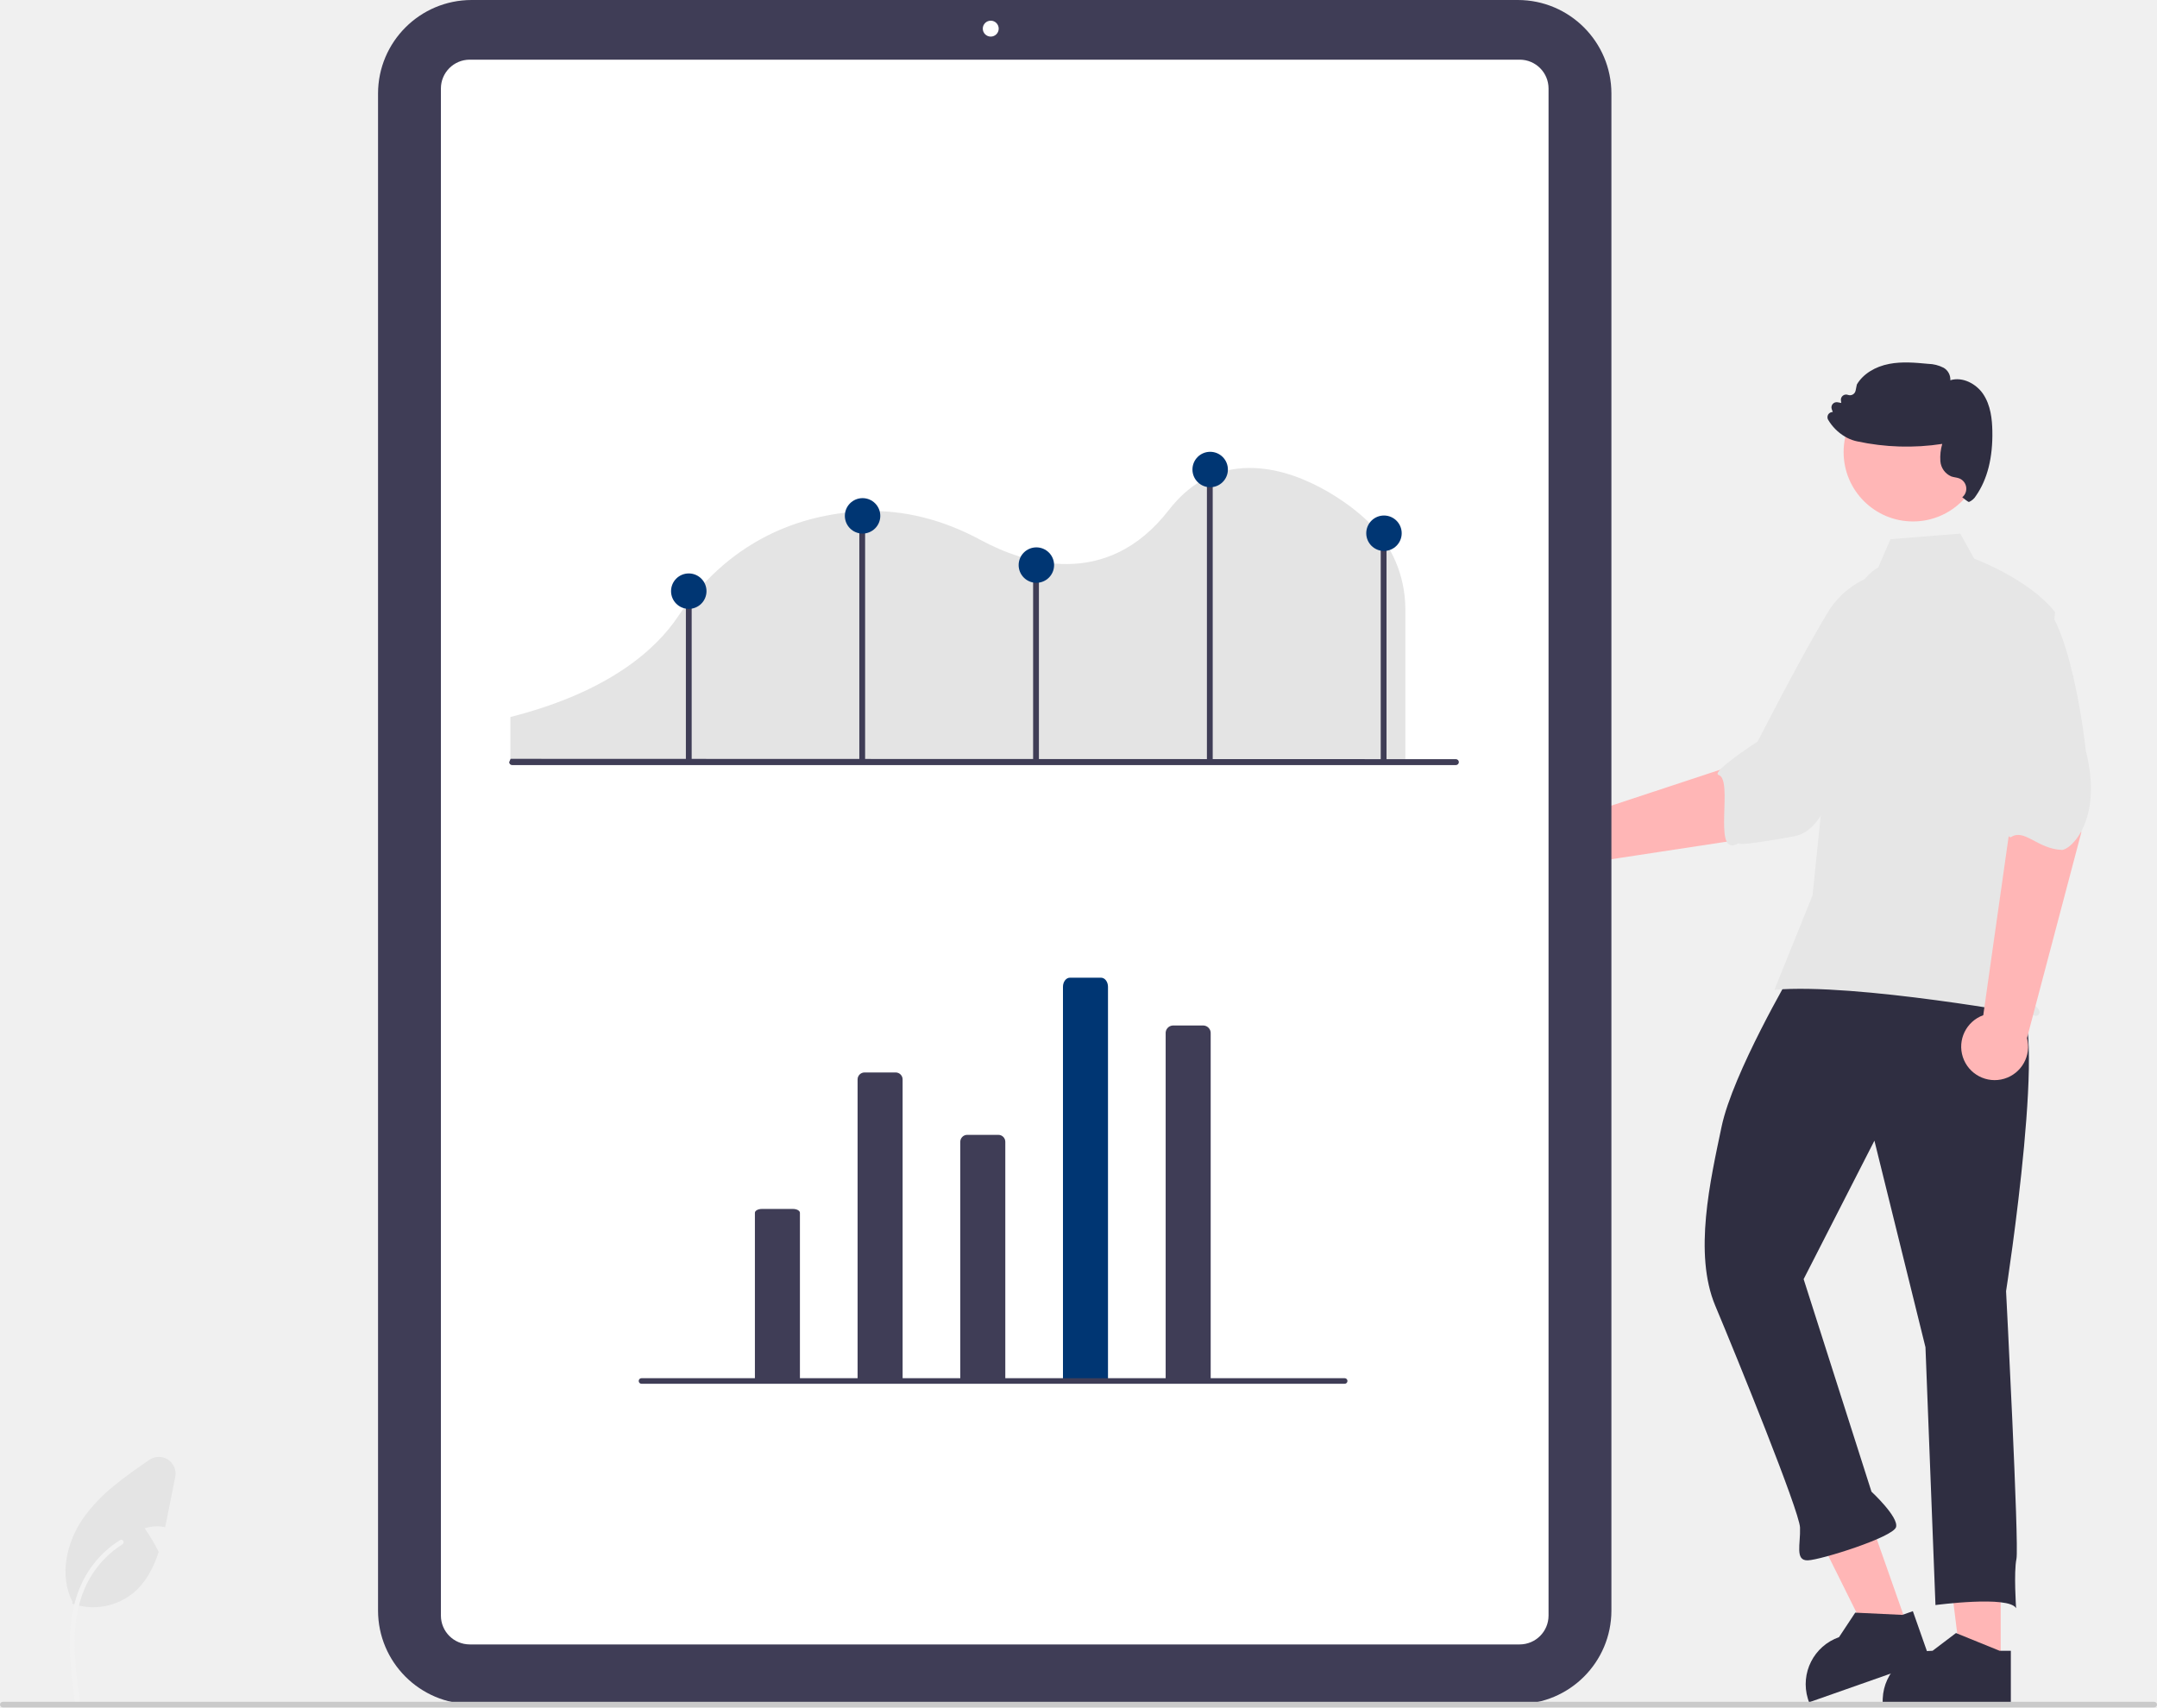
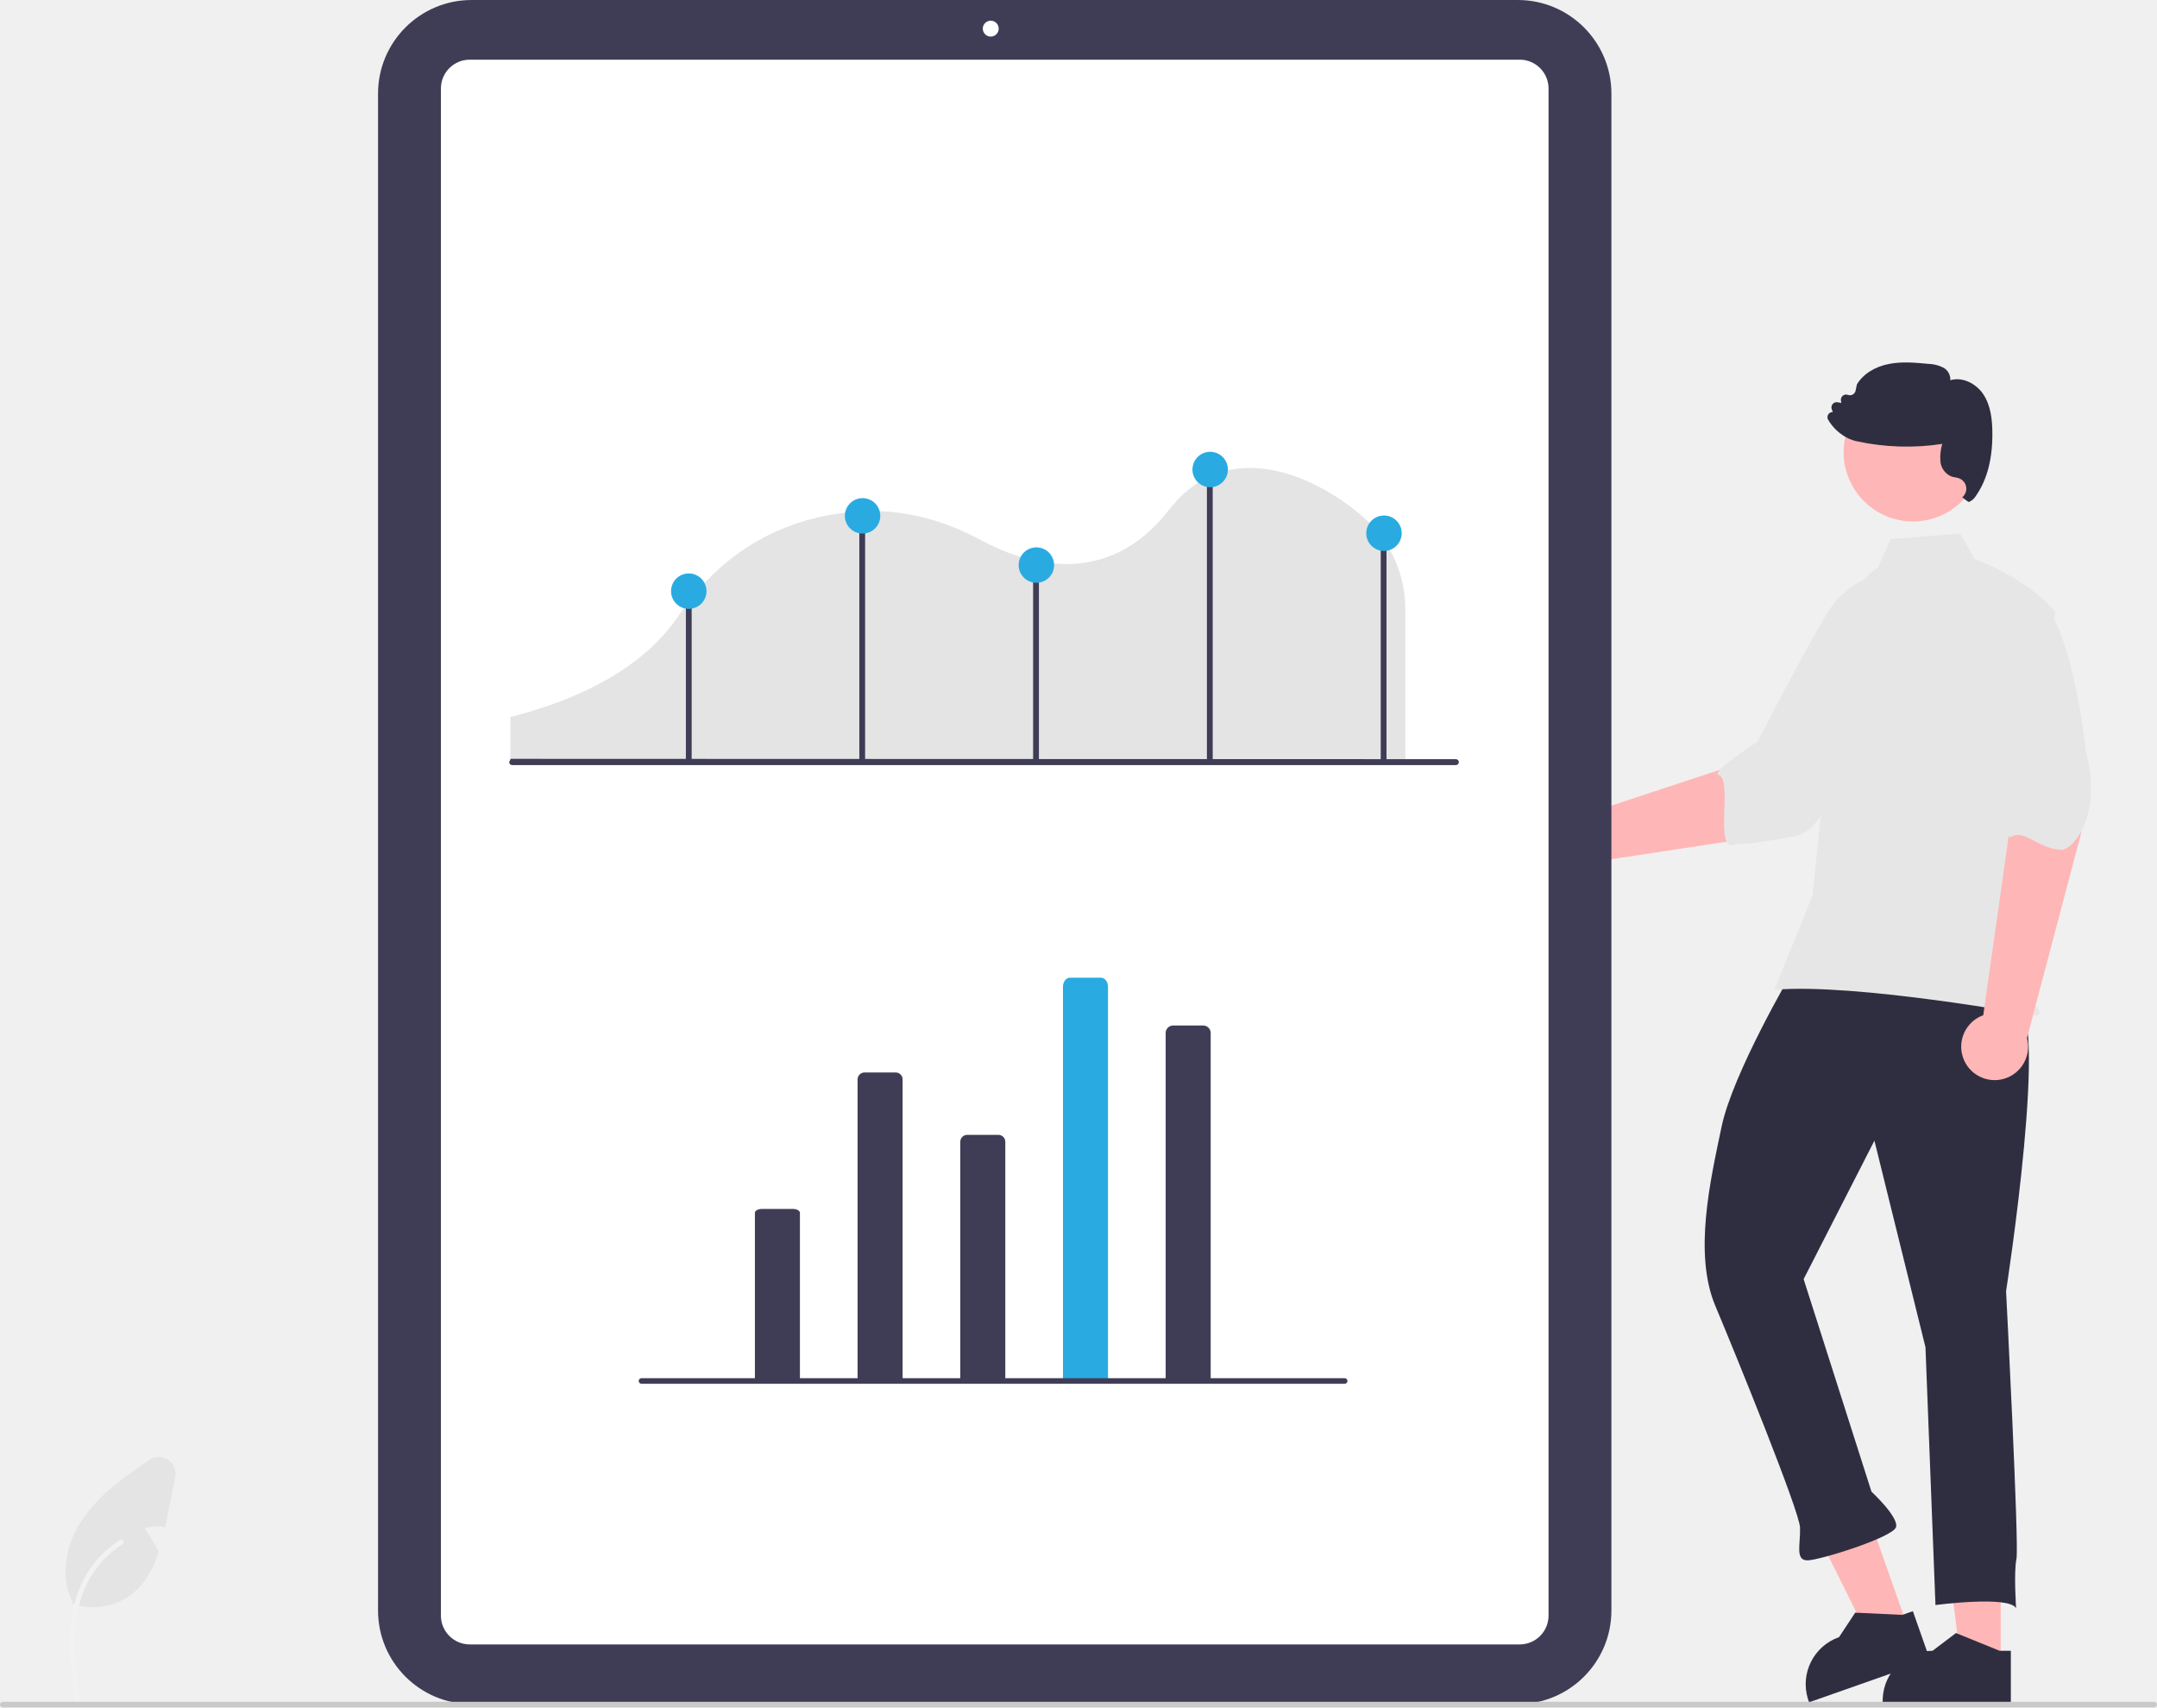
<svg xmlns="http://www.w3.org/2000/svg" data-name="Layer 1" width="773" height="612" viewBox="0 0 773 612">
  <polygon points="716.987 596.364 702.742 596.363 695.965 541.418 716.989 541.419 716.987 596.364" fill="#ffb6b6" />
  <path d="M930.107,735.708l-15.199-6.174-.448-.184-8.393,6.358a17.87,17.87,0,0,0-17.855,17.096c-.023.253-.023.517-.023.782v.586h45.932V735.708Z" transform="translate(-213.5 -144)" fill="#2f2e41" />
  <polygon points="683.627 583.107 670.189 587.835 645.56 538.254 665.392 531.277 683.627 583.107" fill="#ffb6b6" />
  <path d="M895.224,722.842l-16.387-.779-.484-.025-5.807,8.783a17.87,17.87,0,0,0-11.169,22.054c.062.246.15.496.238.745l.195.553,43.328-15.245L899.009,721.51Z" transform="translate(-213.5 -144)" fill="#2f2e41" />
  <path d="M935.521,503.453c13.032-.505-3.111,103.348-3.111,103.348s4.722,91.179,3.721,95.964-.126,17.69-.126,17.69c-2.553-4.647-28.895-1.14-28.895-1.14l-3.583-92.41-18.296-74.042-25.366,49.631,24.312,76.181s9.845,9.11,8.799,12.711-26.836,11.719-31.575,11.903-2.599-5.832-2.829-11.756-22.53-60.826-30.373-79.506-1.746-45.02,2.258-64.16,25.068-55.059,25.068-55.059C881.67,463.32,922.489,503.959,935.521,503.453Z" transform="translate(-213.5 -144)" fill="#2f2e41" />
  <path d="M850.421,442.927l32.631-35.496-26.706-21.073-13.193,29.168-59.855,19.774a11.991,11.991,0,1,0,3.856,17.258Z" transform="translate(-213.5 -144)" fill="#ffb6b6" />
  <path d="M910.238,362.726c5.915,13.189-30.173,50.87-30.173,50.87-9.87,7.982-11.434,27.96-23.667,30.184-33,6-12.476-.279-21,3-8.022,3.085-.633-23.322-6-25-3.069-.96,14-12,14-12s15.383-30.167,24.841-45.815a30.644,30.644,0,0,1,25.329-15.258S904.323,349.537,910.238,362.726Z" transform="translate(-213.5 -144)" fill="#e6e6e6" />
  <circle cx="685.551" cy="162.05" r="24.856" fill="#ffb6b6" />
  <path d="M886.623,347.335c-5.355,3.184-8.558,9.033-10.397,14.985a142.008,142.008,0,0,0-6.102,33.929l-7.074,68.705-13.652,33.826c29.195-2.534,93.938,9.362,93.938,9.362s2.405-.802,0-3.207-4.747-.274-2.342-2.68.747.274-.055-2.131,0-.802.802-1.604-6.207-8.018-6.207-8.018l6.415-42.137,8.018-84.993c-9.622-12.027-28.973-19.117-28.973-19.117l-5-9-25,2Z" transform="translate(-213.5 -144)" fill="#e6e6e6" />
  <path d="M959.384,442.358l-6.168-36.36L931.75,409.887l1.886,31.804-9.396,66.201a11.991,11.991,0,1,0,15.668,8.198Z" transform="translate(-213.5 -144)" fill="#ffb6b6" />
  <path d="M941.651,357.277c13.891,3.999,19.363,55.886,19.363,55.886,6.292,25.041-5.616,35.587-8.638,35.477-8.589-.313-13.347-7.665-18.093-4.65-2.715,1.724-3.222-18.085-3.222-18.085s-9.74-18.431-15.582-35.757a30.644,30.644,0,0,1,4.703-29.193S927.76,353.277,941.651,357.277Z" transform="translate(-213.5 -144)" fill="#e6e6e6" />
  <path d="M927.494,298.454c-.082-4.038-.539-9.203-3.368-13.323-2.387-3.466-7.201-6.212-11.688-4.839a4.86,4.86,0,0,0-2.419-4.479,12.766,12.766,0,0,0-5.55-1.398c-4.553-.425-9.269-.866-13.879.008-5.174.981-9.408,3.645-11.606,7.315l-.049.114-.45,2.174a2.064,2.064,0,0,1-1.022,1.39,2.028,2.028,0,0,1-1.725.123,1.872,1.872,0,0,0-2.509,2.027l.123.866-1.3-.245a1.867,1.867,0,0,0-2.101,2.493l.36.989a2.001,2.001,0,0,0-1.43.629,1.829,1.829,0,0,0-.245,2.141,17.011,17.011,0,0,0,5.999,6.032,14.143,14.143,0,0,0,3.572,1.528q.392.11.809.196a84.238,84.238,0,0,0,30.528.915,17.293,17.293,0,0,0-.678,6.179,6.49,6.49,0,0,0,3.899,5.476,8.175,8.175,0,0,0,1.422.343,8.773,8.773,0,0,1,1.365.335,3.975,3.975,0,0,1,1.161,6.8s2.141,1.774,2.411,1.684a5.503,5.503,0,0,0,2.517-2.24C925.72,315.823,927.69,308.009,927.494,298.454Z" transform="translate(-213.5 -144)" fill="#2f2e41" />
  <path d="M276.298,673.359l-2.92,14.65c-.22,1.12-.45,2.26-.7,3.39a14.288,14.288,0,0,0-7.34.41,68.511,68.511,0,0,1,5.04,8.43c-1.84,5.67-4.54,10.91-9.06,14.7a22.72,22.72,0,0,1-21.95,3.86l.13-.58c-4.86-9.43-2.22-21.32,3.82-30.03a58.385,58.385,0,0,1,10.85-11.47c4.08-3.4,8.49-6.45,12.86-9.46A5.99,5.99,0,0,1,276.298,673.359Z" transform="translate(-213.5 -144)" fill="#e4e4e4" />
  <path id="be1e012d-741d-449e-8fcc-758c982c5719-31" data-name="a4b268fa-75d0-4ac1-9d87-14bdca948464-2189" d="M240.408,754.049c-1.229-8.953-2.493-18.02-1.631-27.069.766-8.036,3.217-15.885,8.209-22.321a37.132,37.132,0,0,1,9.527-8.633c.953-.6,1.829.909.881,1.507a35.3,35.3,0,0,0-13.963,16.847c-3.04,7.732-3.528,16.161-3,24.374.317,4.967.988,9.9,1.665,14.83a.9.9,0,0,1-.61,1.074.878.878,0,0,1-1.074-.61Z" transform="translate(-213.5 -144)" fill="#f2f2f2" />
  <path d="M757.457,754.815H382.499a33.559,33.559,0,0,1-33.521-33.521V177.521A33.559,33.559,0,0,1,382.499,144H757.457a33.559,33.559,0,0,1,33.521,33.521V721.294A33.559,33.559,0,0,1,757.457,754.815Z" transform="translate(-213.5 -144)" fill="#3f3d56" />
  <path d="M758.117,733.428H381.839a10.345,10.345,0,0,1-10.333-10.333V175.72A10.345,10.345,0,0,1,381.839,165.387H758.117a10.345,10.345,0,0,1,10.333,10.333V723.095A10.345,10.345,0,0,1,758.117,733.428Z" transform="translate(-213.5 -144)" fill="#fff" />
  <circle cx="355.052" cy="10.266" r="2.852" fill="#fff" />
  <path d="M396.416,416.958H717.129V361.989a43.525,43.525,0,0,0-13.35-31.003l-.087-.085c-5.728-5.747-24.871-20.334-44.678-19.097-10.463.651-19.421,5.694-26.624,14.987-22.421,28.939-51.874,19.17-67.435,10.772-13.714-7.403-27.719-10.877-41.629-10.324-19.482.762-46.902,7.939-66.9,37.804-7.638,11.398-24.248,26.869-60.011,35.961Z" transform="translate(-213.5 -144)" fill="#e4e4e4" />
  <path d="M735.275,418.236H397.033a1.059,1.059,0,0,1-1.059-1.059l.514-1.178,338.787.119a1.059,1.059,0,0,1,.008,2.117H735.275Z" transform="translate(-213.5 -144)" fill="#3f3d56" />
  <rect x="245.796" y="211.893" width="2.076" height="60.853" fill="#3f3d56" />
  <rect x="307.953" y="183.473" width="2.076" height="89.274" fill="#3f3d56" />
  <rect x="370.237" y="202.158" width="2.076" height="70.589" fill="#3f3d56" />
  <rect x="432.521" y="167.901" width="2.076" height="104.845" fill="#3f3d56" />
  <rect x="494.806" y="191.777" width="2.076" height="80.97" fill="#3f3d56" />
-   <circle cx="309.119" cy="184.904" r="6.351" fill="#003673" />
-   <circle cx="433.687" cy="168.294" r="6.351" fill="#003673" />
-   <circle cx="371.403" cy="202.551" r="6.351" fill="#003673" />
-   <circle cx="246.834" cy="211.893" r="6.351" fill="#003673" />
-   <circle cx="495.972" cy="191.132" r="6.351" fill="#003673" />
+   <circle cx="309.119" cy="184.904" r="6.351" fill="#29abe2 " />
+   <circle cx="433.687" cy="168.294" r="6.351" fill="#29abe2 " />
+   <circle cx="371.403" cy="202.551" r="6.351" fill="#29abe2 " />
+   <circle cx="246.834" cy="211.893" r="6.351" fill="#29abe2 " />
+   <circle cx="495.972" cy="191.132" r="6.351" fill="#29abe2 " />
  <path id="a4d45831-8716-4b64-a6ef-6ac76b30bec6-32" data-name="ba0cc859-1ca5-421a-9acf-7fb9aa3b4e23-2190" d="M520.832,638.425V530.908a2.497,2.497,0,0,1,2.497-2.497h11.142a2.497,2.497,0,0,1,2.497,2.497h0V638.705Z" transform="translate(-213.5 -144)" fill="#3f3d56" />
  <path id="e47965a5-c77a-47fe-8f22-91afd76d11c1-33" data-name="a524792d-c043-478e-a7da-ec48af772355-2191" d="M557.633,638.762V553.271a2.497,2.497,0,0,1,2.497-2.497H571.272a2.497,2.497,0,0,1,2.497,2.497h0V638.578Z" transform="translate(-213.5 -144)" fill="#3f3d56" />
  <path id="a17b0076-4b56-474c-b462-926860482cb0-34" data-name="fd6a765d-e5c4-40cb-8615-8d176b643a05-2192" d="M631.234,638.381V514.461a2.708,2.708,0,0,1,2.497-2.878h11.142a2.708,2.708,0,0,1,2.497,2.878V638.705Z" transform="translate(-213.5 -144)" fill="#3f3d56" />
  <path id="a2627fbd-9d0e-4b9f-a679-ef465f59240b-35" data-name="bd64d803-c830-42f7-b93c-47122685f128-2193" d="M484.032,638.549V578.723c0-.767,1.118-1.389,2.497-1.389h11.142c1.379,0,2.497.623,2.497,1.389v59.983Z" transform="translate(-213.5 -144)" fill="#3f3d56" />
-   <path id="f464d937-5e54-43a6-afd6-2e12572d9c7e-36" data-name="f4fc54bd-288c-4bcd-8f44-6b7e88ac2463-2194" d="M594.433,638.339V497.712c0-1.804,1.118-3.266,2.497-3.266h11.142c1.379,0,2.497,1.462,2.497,3.266V638.705Z" transform="translate(-213.5 -144)" fill="#003673" />
+   <path id="f464d937-5e54-43a6-afd6-2e12572d9c7e-36" data-name="f4fc54bd-288c-4bcd-8f44-6b7e88ac2463-2194" d="M594.433,638.339V497.712c0-1.804,1.118-3.266,2.497-3.266h11.142c1.379,0,2.497,1.462,2.497,3.266V638.705Z" transform="translate(-213.5 -144)" fill="#29abe2 " />
  <path d="M695.39,640h-252a1,1,0,0,1,0-2h252a1,1,0,0,1,0,2Z" transform="translate(-213.5 -144)" fill="#3f3d56" />
  <path d="M985.5,756h-771a1,1,0,0,1,0-2h771a1,1,0,0,1,0,2Z" transform="translate(-213.5 -144)" fill="#cacaca" />
</svg>
